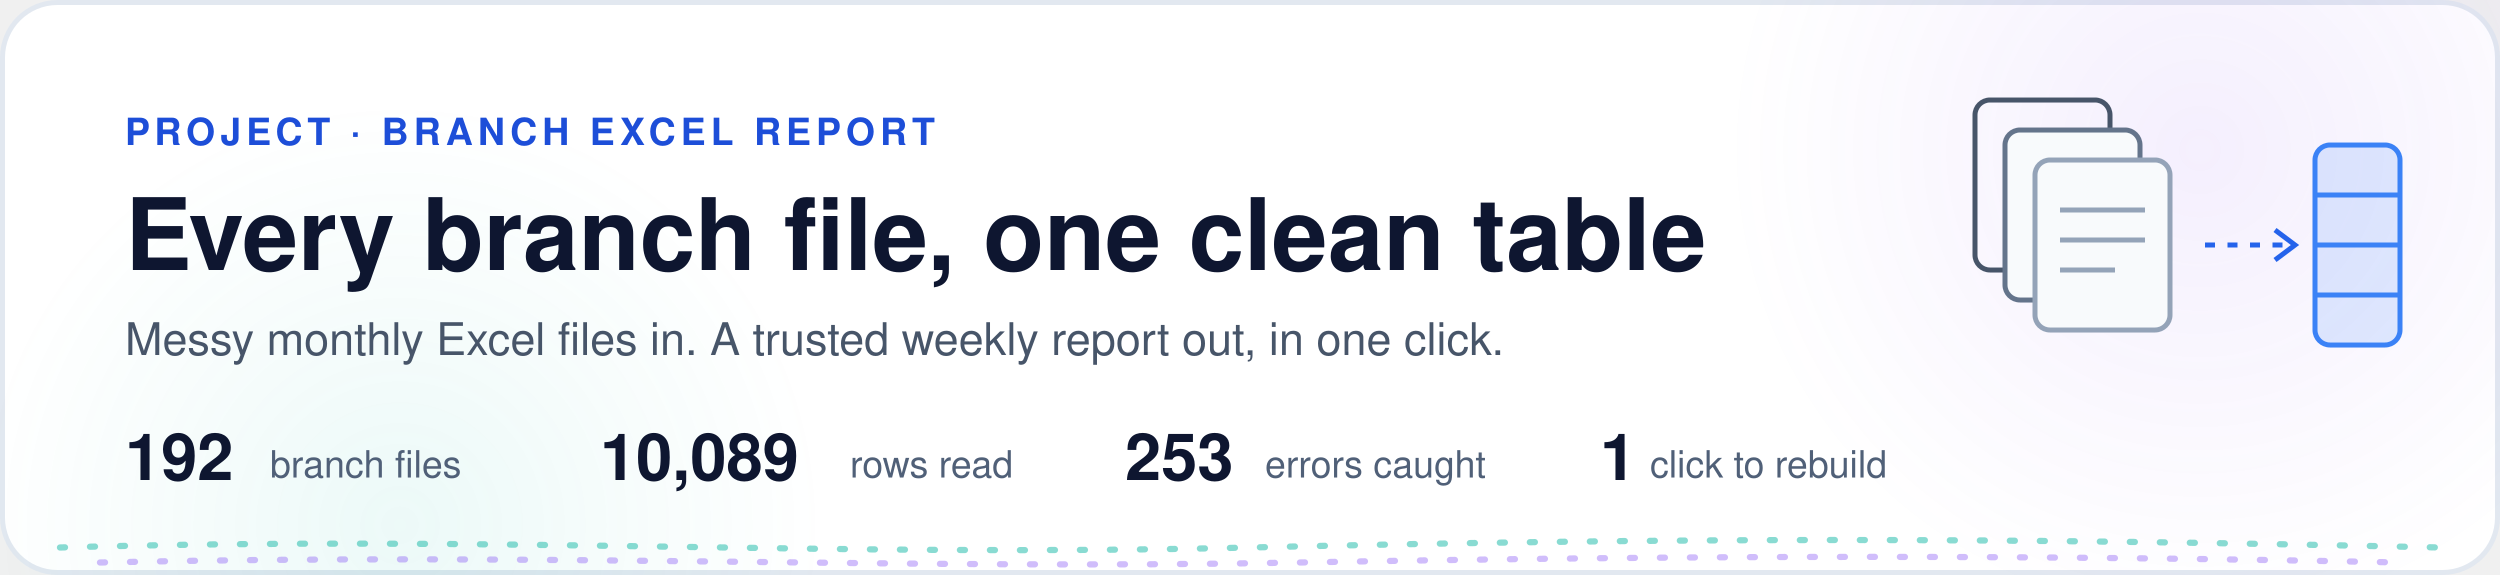
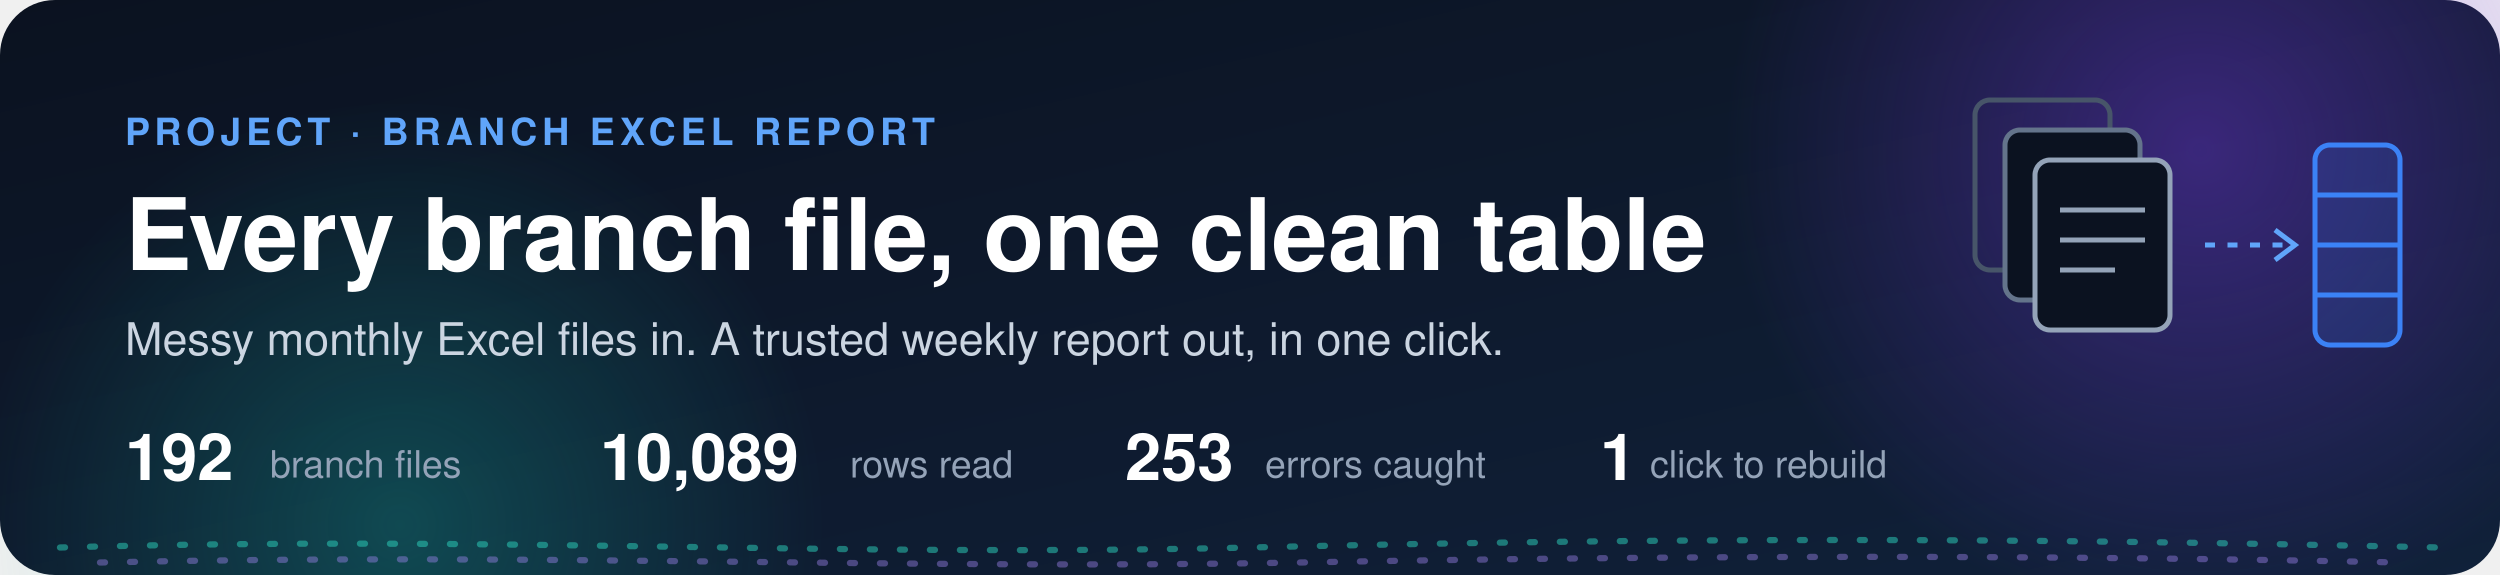
<svg xmlns="http://www.w3.org/2000/svg" viewBox="0 0 1000 230" width="1000" height="230" role="img" aria-label="Branch Excel report: 192 branch Excel files, 10,089 rows, one clean table. 253 errors caught and set aside with the reason. Rebuilt in one click.">
  <defs>
+     <linearGradient id="bg" x1="0" y1="0" x2="1" y2="1">
+       <stop offset="0" stop-color="#0B1220" />
+       <stop offset="1" stop-color="#10213A" />
+     </linearGradient>
    <radialGradient id="jrGlowA" cx="0.5" cy="0.5" r="0.5">
-       <stop offset="0" stop-color="#7C3AED" stop-opacity="0.08" />
+       <stop offset="0" stop-color="#7C3AED" stop-opacity="0.4" />
      <stop offset="1" stop-color="#7C3AED" stop-opacity="0" />
    </radialGradient>
    <radialGradient id="jrGlowB" cx="0.5" cy="0.5" r="0.5">
-       <stop offset="0" stop-color="#14B8A6" stop-opacity="0.08" />
+       <stop offset="0" stop-color="#14B8A6" stop-opacity="0.3" />
      <stop offset="1" stop-color="#14B8A6" stop-opacity="0" />
    </radialGradient>
  </defs>
  <style>
    text { font-family: "Segoe UI", -apple-system, Helvetica, Arial, sans-serif; }
-     .kicker { font-size: 15px; font-weight: 600; fill: #1D4ED8; letter-spacing: 2px; }
-     .title { font-size: 40px; font-weight: 800; fill: #0E1630; }
-     .sub { font-size: 18px; fill: #475569; }
-     .num { font-size: 26px; font-weight: 800; fill: #0E1630; }
-     .lbl { font-size: 15px; fill: #506078; }
+     .kicker { font-size: 15px; font-weight: 600; fill: #60A5FA; letter-spacing: 2px; }
+     .title { font-size: 40px; font-weight: 800; fill: #FFFFFF; }
+     .sub { font-size: 18px; fill: #CBD5E1; }
+     .num { font-size: 26px; font-weight: 800; fill: #FFFFFF; }
+     .lbl { font-size: 15px; fill: #94A3B8; }
      .wave { fill: none; stroke-width: 2.5; stroke-linecap: round; stroke-dasharray: 2 10; animation: flow 6s linear infinite; }
    @keyframes flow { to { stroke-dashoffset: -120; } }
  </style>
-   <rect x="1" y="1" width="998" height="228" rx="22" fill="#FFFFFF" stroke="#E2E8F0" stroke-width="2" />
+   <rect width="1000" height="230" rx="22" fill="url(#bg)" />
  <circle cx="880" cy="60" r="190" fill="url(#jrGlowA)" />
  <circle cx="160" cy="210" r="170" fill="url(#jrGlowB)" />
-   <path class="wave" stroke="#14B8A6" stroke-opacity="0.5" d="M24 219 C 200 214, 330 223, 500 219 S 800 215, 976 219" />
-   <path class="wave" stroke="#8B5CF6" stroke-opacity="0.4" style="animation-duration:9s" d="M40 225 C 220 221, 360 228, 520 225 S 820 222, 960 225" />
+   <path class="wave" stroke="#2DD4BF" stroke-opacity="0.5" d="M24 219 C 200 214, 330 223, 500 219 S 800 215, 976 219" />
+   <path class="wave" stroke="#A78BFA" stroke-opacity="0.4" style="animation-duration:9s" d="M40 225 C 220 221, 360 228, 520 225 S 820 222, 960 225" />
  <text x="50" y="58" class="kicker">PROJECT · BRANCH EXCEL REPORT</text>
  <text x="50" y="108" class="title">Every branch file, one clean table</text>
  <text x="50" y="142" class="sub">Messy monthly Excel files in. A trusted weekly report out, in one click.</text>
  <g transform="translate(50,168)">
    <text x="0" y="24" class="num">192</text>
    <text x="58" y="23" class="lbl">branch files</text>
    <text x="190" y="24" class="num">10,089</text>
    <text x="290" y="23" class="lbl">rows read</text>
    <text x="400" y="24" class="num">253</text>
    <text x="456" y="23" class="lbl">errors caught</text>
    <text x="590" y="24" class="num">1</text>
    <text x="610" y="23" class="lbl">click to rebuild</text>
  </g>
  <g transform="translate(790,40)" fill="none" stroke-width="2">
    <rect x="0" y="0" width="54" height="68" rx="6" stroke="#475569" />
-     <rect x="12" y="12" width="54" height="68" rx="6" stroke="#64748B" fill="#F8FAFC" />
-     <rect x="24" y="24" width="54" height="68" rx="6" stroke="#94A3B8" fill="#F8FAFC" />
+     <rect x="12" y="12" width="54" height="68" rx="6" stroke="#64748B" fill="#0B1220" />
+     <rect x="24" y="24" width="54" height="68" rx="6" stroke="#94A3B8" fill="#0B1220" />
    <path d="M34 44h34M34 56h34M34 68h22" stroke="#94A3B8" />
-     <path d="M92 58h34" stroke="#2563EB" stroke-dasharray="4 5" />
-     <path d="M120 52l8 6-8 6" stroke="#2563EB" />
+     <path d="M92 58h34" stroke="#60A5FA" stroke-dasharray="4 5" />
+     <path d="M120 52l8 6-8 6" stroke="#60A5FA" />
    <rect x="136" y="18" width="34" height="80" rx="6" stroke="#3B82F6" fill="#3B82F6" fill-opacity="0.15" />
    <path d="M136 38h34M136 58h34M136 78h34" stroke="#3B82F6" />
  </g>
</svg>
